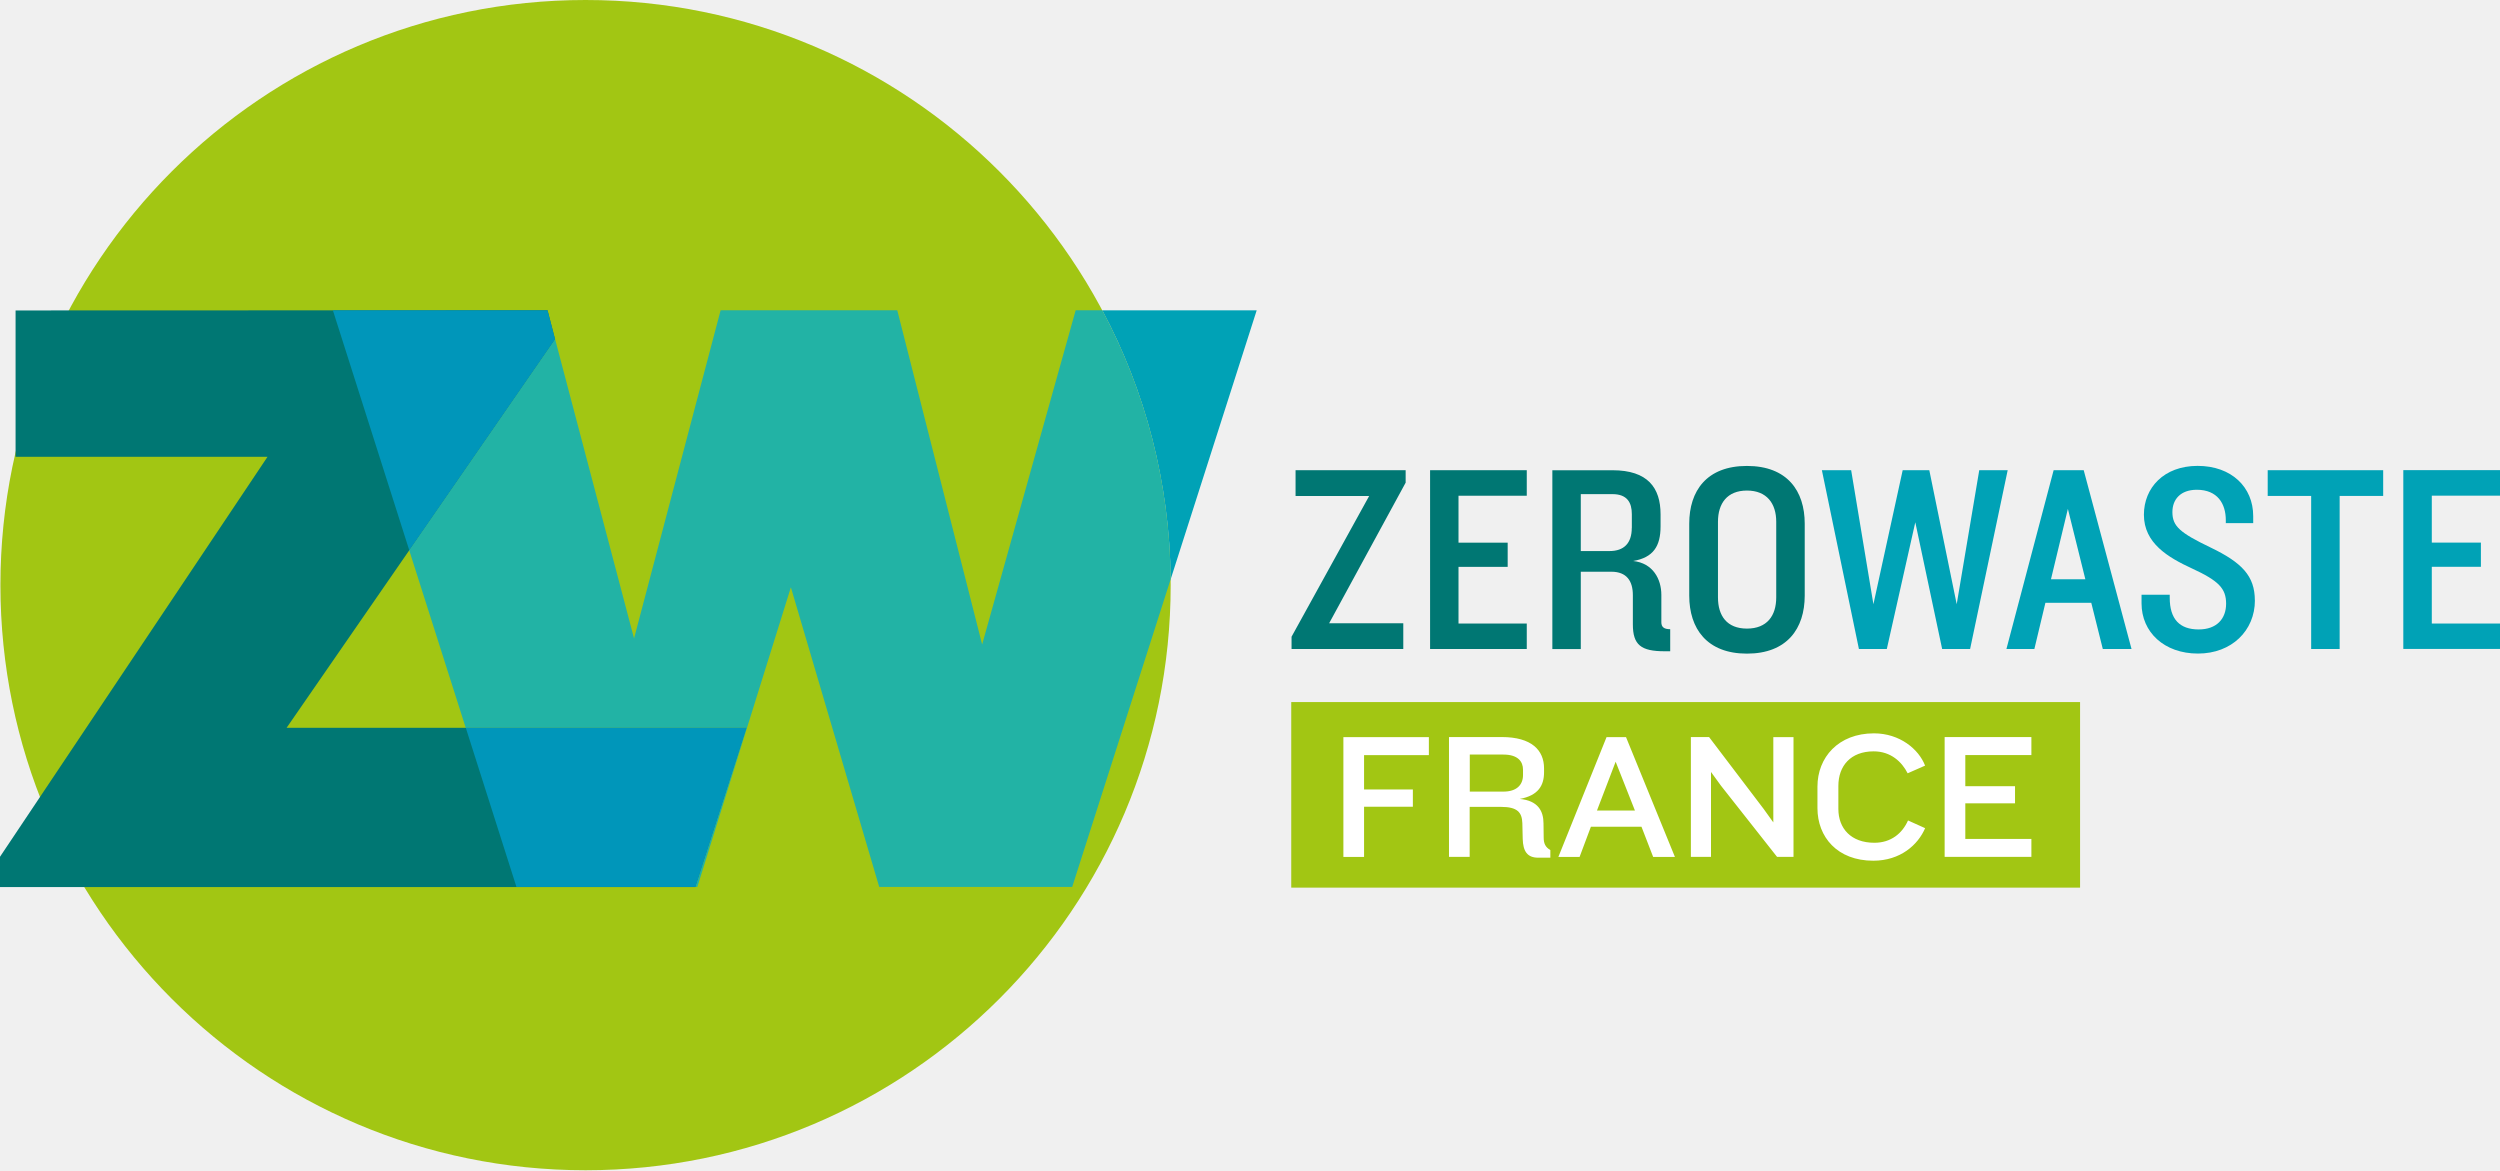
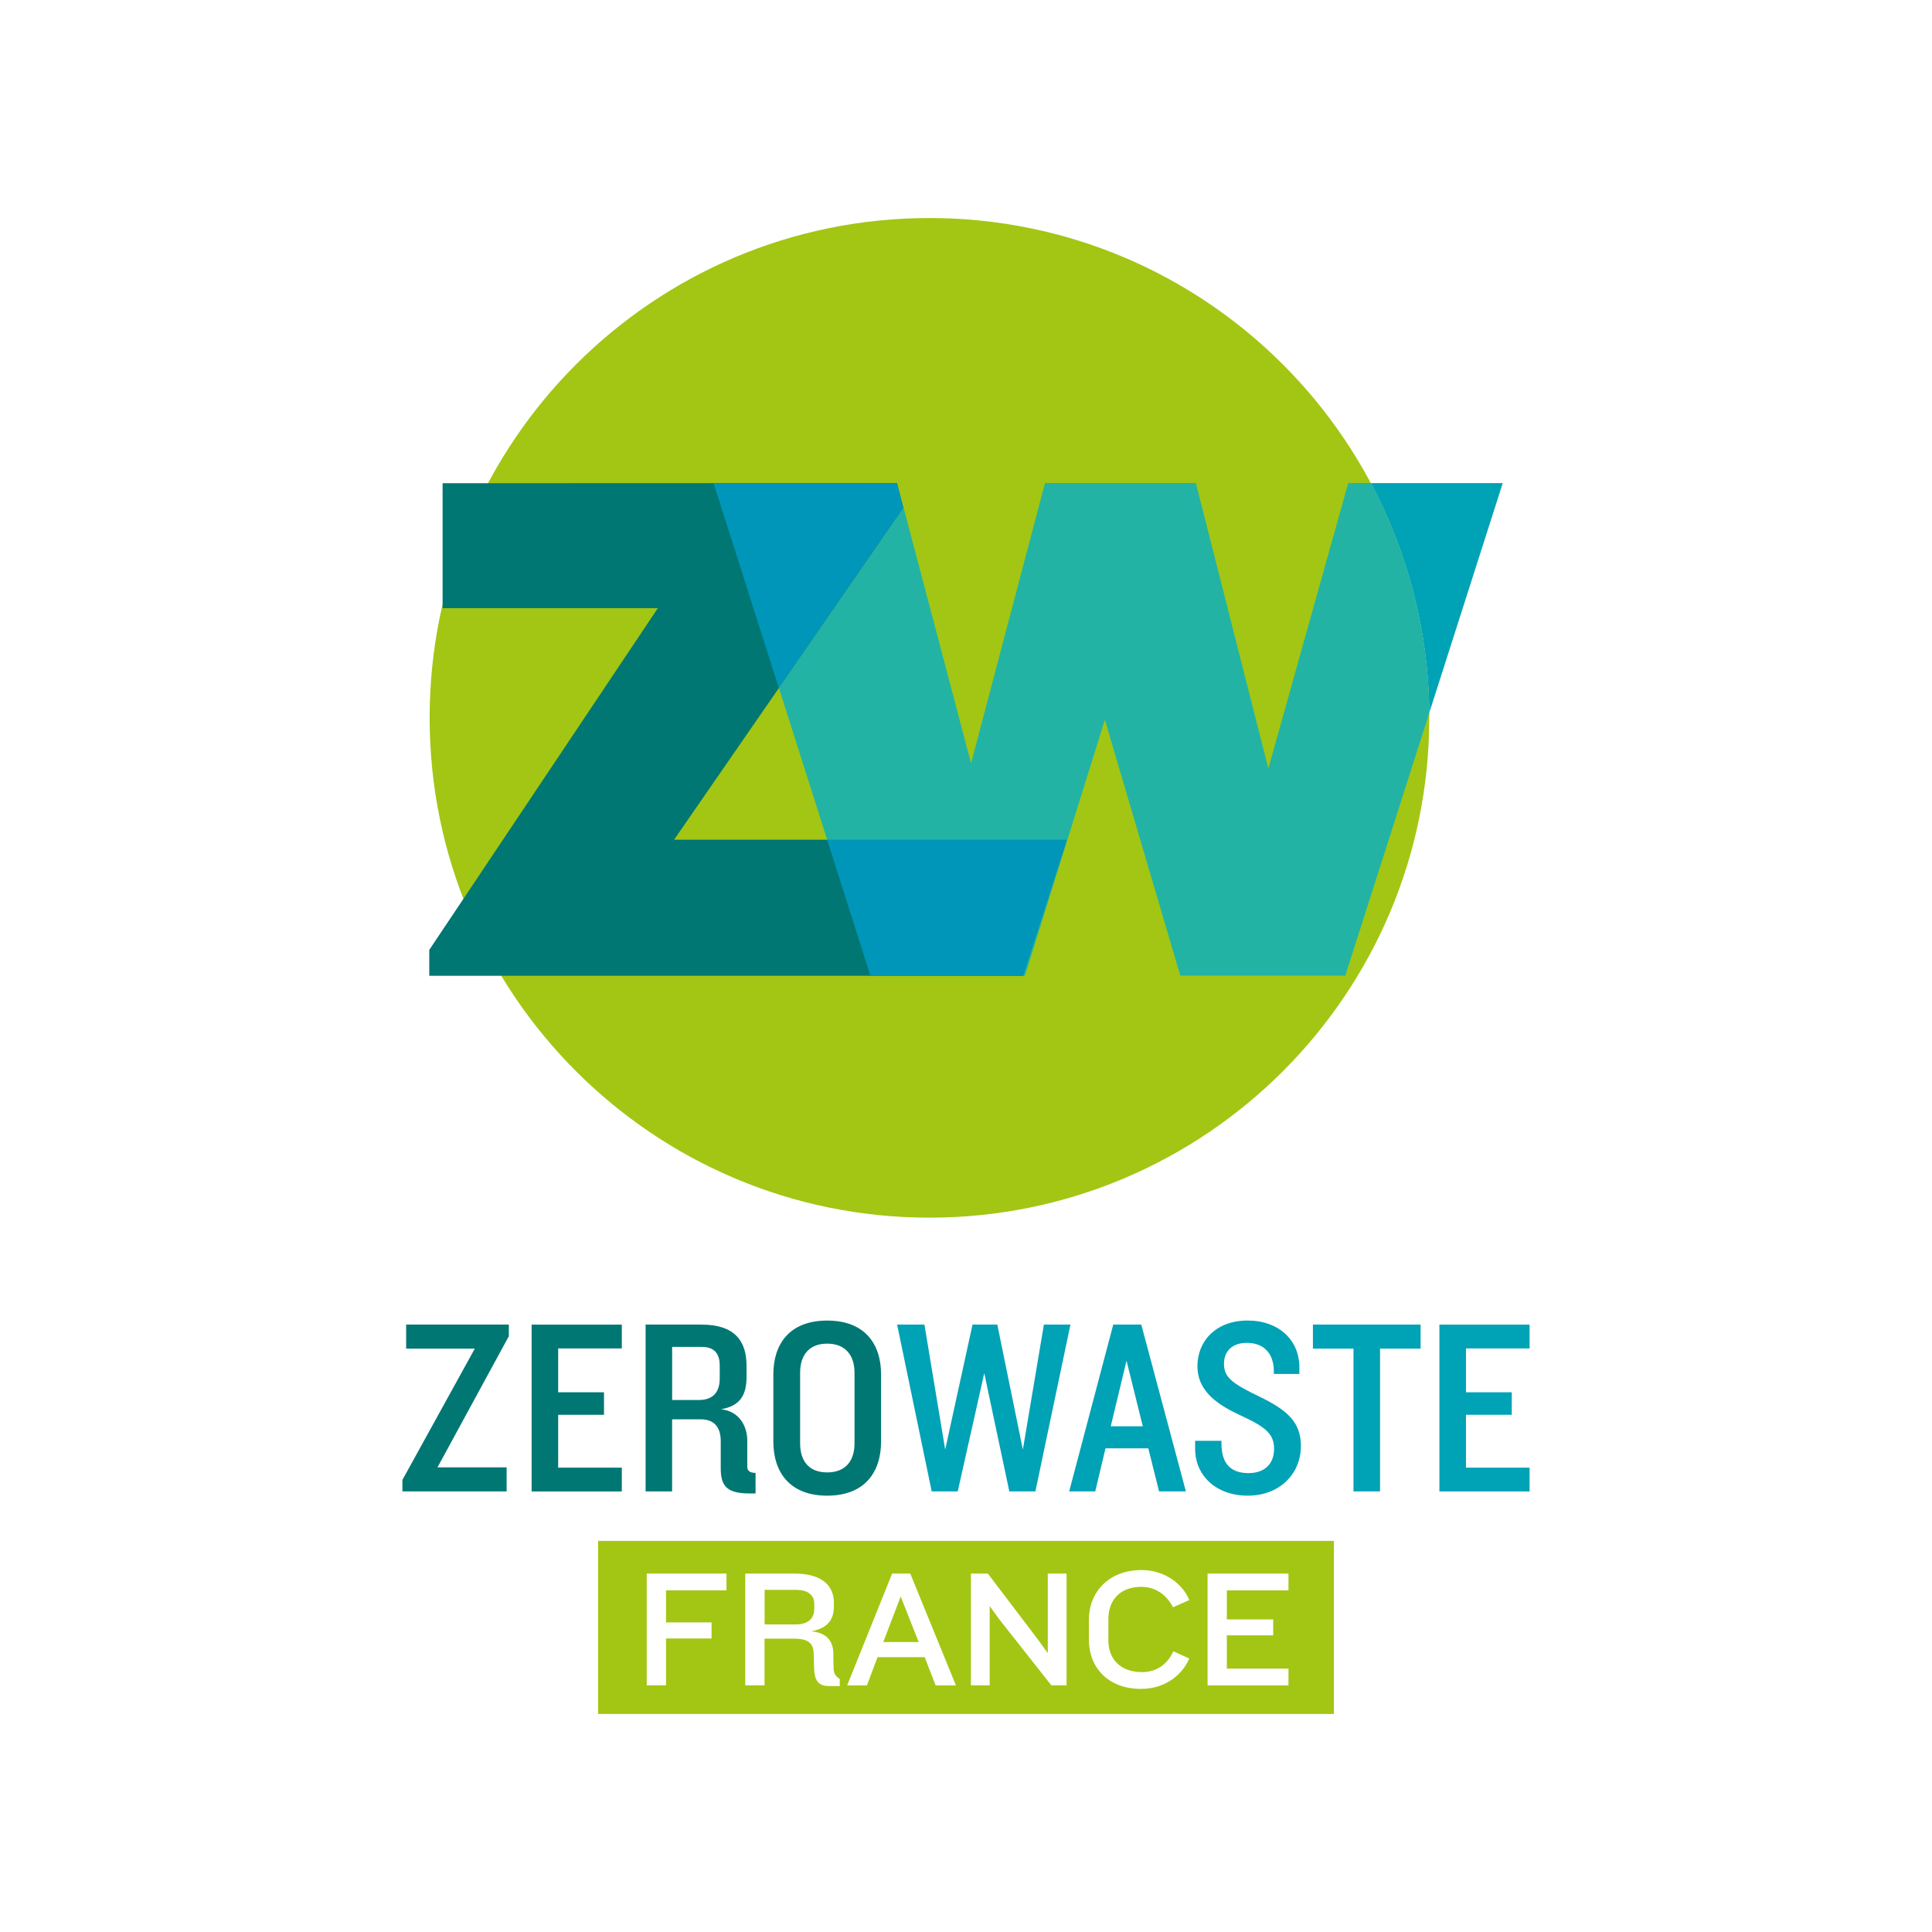
- <svg xmlns="http://www.w3.org/2000/svg" id="Calque_1" data-name="Calque 1" viewBox="0 0 412.39 193.04">
+ <svg xmlns="http://www.w3.org/2000/svg" id="Calque_1" data-name="Calque 1" viewBox="0 0 595.28 595.28">
  <defs>
    <style>
      .cls-1 {
        fill: #00a2b6;
      }

      .cls-2 {
        fill: #0096ba;
      }

      .cls-3 {
        fill: #fff;
      }

      .cls-4 {
        fill: #22b3a5;
      }

      .cls-5 {
        fill: #a2c613;
      }

      .cls-6 {
        fill: #007773;
      }
    </style>
  </defs>
-   <path class="cls-5" d="M96.59,193.04c53.3,0,96.52-43.22,96.52-96.52S149.9,0,96.59,0,.07,43.22.07,96.52s43.22,96.52,96.52,96.52" />
-   <polygon class="cls-6" points="91.56 55.97 90.32 51.18 2.57 51.21 2.57 75.35 44.13 75.35 0 141.33 0 146.33 114.71 146.33 123.14 120.05 47.28 120.05 91.56 55.97" />
-   <path class="cls-1" d="M193.11,95.55c-.16-16.02-4.22-31.11-11.28-44.36h25.47l-14.19,44.36" />
-   <path class="cls-4" d="M54.91,51.19h0s18.15,0,18.15,0h-18.15M176.88,146.3h-31.85l-14.57-49.42-15.43,49.42h-.32l8.42-26.26h-46.31l-9.32-29.28,24.05-34.8-1.24-4.78,14.28,54.13,14.28-54.13h29.14l14,55.13,15.43-55.13h4.38c7.06,13.24,11.13,28.34,11.29,44.36l-16.24,50.75" />
-   <path class="cls-2" d="M67.51,90.77l-12.6-39.58h18.15s17.26,0,17.26,0l1.24,4.78-24.05,34.8ZM114.72,146.3h-29.53l-8.36-26.26h46.31l-8.43,26.26" />
-   <path class="cls-1" d="M412.39,107.06v-4.21h-11.25v-9.35h8.1v-3.99h-8.1v-7.75h11.25v-4.21h-15.95v29.5h15.95ZM393.12,81.81v-4.25h-19.05v4.25h7.17v25.25h4.7v-25.25h7.17ZM371.95,99.04c0-4.03-2.13-6.24-7.31-8.73-5.05-2.43-6.29-3.5-6.29-5.84,0-2.08,1.33-3.68,4.03-3.68,3.41,0,4.78,2.3,4.78,5.01v.49h4.52v-1.16c0-4.78-3.59-8.28-9.17-8.28s-8.86,3.63-8.86,8.06c0,4.7,3.99,7.04,7.93,8.86,4.43,2.04,5.63,3.32,5.63,5.81s-1.55,4.25-4.52,4.25c-3.14,0-4.78-1.69-4.78-5.23v-.49h-4.65v1.42c0,4.74,3.73,8.28,9.31,8.28s9.39-3.81,9.39-8.77M343.99,95.55h-5.67l2.79-11.61,2.88,11.61ZM351.61,107.06l-7.89-29.5h-4.96l-7.79,29.5h4.61l1.82-7.62h7.57l1.9,7.62h4.74ZM331.19,77.56h-4.7l-3.72,22.11-4.52-22.11h-4.39l-4.83,22.11-3.67-22.11h-4.83l6.11,29.5h4.6l4.7-20.91,4.43,20.91h4.61l6.2-29.5Z" />
-   <path class="cls-6" d="M293,98.55c0,3.01-1.51,5.14-4.83,5.14s-4.78-2.13-4.78-5.14v-12.49c0-3.01,1.51-5.14,4.78-5.14s4.83,2.13,4.83,5.14v12.49ZM297.7,98.25v-11.87c0-5.4-2.88-9.52-9.53-9.52s-9.52,4.12-9.52,9.52v11.87c0,5.45,2.92,9.57,9.52,9.57s9.53-4.12,9.53-9.57M269.17,87.09c0,2.52-1.29,3.81-3.67,3.81h-4.74v-9.39h5.23c2.44,0,3.19,1.42,3.19,3.28v2.3ZM275.51,107.42v-3.63c-1.02,0-1.46-.35-1.46-1.15v-4.52c0-2.57-1.37-5.23-4.65-5.58,3.32-.57,4.52-2.43,4.52-5.71v-1.99c0-4.39-2.12-7.27-7.93-7.27h-9.92v29.5h4.69v-12.76h5.05c2.53,0,3.54,1.55,3.54,3.86v4.83c0,3.37,1.33,4.43,5.23,4.43h.93ZM251.85,107.06v-4.2h-11.26v-9.35h8.11v-3.99h-8.11v-7.75h11.26v-4.21h-15.95v29.5h15.95ZM231.87,79.6v-2.04h-18.16v4.26h12.14l-12.8,23.21v2.03h18.43v-4.25h-12.23l12.63-23.21Z" />
-   <rect class="cls-5" x="213" y="115.81" width="130.12" height="30.61" />
-   <path class="cls-3" d="M335.09,141.36v-2.97h-10.9v-5.88h8.2v-2.82h-8.2v-5.14h10.9v-2.97h-14.31v19.77h14.31ZM317.55,126.28c-1.04-2.68-4.15-5.31-8.43-5.31-5.88,0-9.32,3.98-9.32,8.78v3.56c0,4.75,3.27,8.67,9.21,8.67,4.48,0,7.39-2.64,8.55-5.37l-2.82-1.27c-.95,2.14-2.82,3.68-5.55,3.68-3.86,0-5.94-2.37-5.94-5.58v-3.8c0-3.29,2.02-5.7,5.82-5.7,2.85,0,4.66,1.75,5.61,3.62l2.88-1.27ZM295.85,141.36v-19.77h-3.33v14.07l-1.6-2.23-9-11.85h-3v19.77h3.32v-14.01l1.64,2.26,9.26,11.75h2.7ZM269.69,133.7h-6.26l3.08-8.05,3.18,8.05ZM276.29,141.36l-8.07-19.77h-3.21l-7.95,19.77h3.5l1.87-4.99h8.34l1.93,4.99h3.59ZM251.23,127.85c0,1.64-1.07,2.73-3.23,2.73h-5.55v-6.11h5.55c2.4,0,3.23,1.16,3.23,2.49v.89ZM255.74,141.48v-1.25c-.83-.5-1.1-1.1-1.1-2.08l-.03-2.32c0-2.02-.89-3.77-3.92-4.04,3.06-.56,4.01-2.23,4.01-4.39v-.65c0-3-2.05-5.17-6.98-5.17h-8.7v19.77h3.41v-8.25h5.19c2.7,0,3.44.92,3.5,2.68l.06,2.61c.06,2.02.74,3.09,2.55,3.09h1.99ZM235.7,124.56v-2.97h-14.1v19.77h3.41v-8.28h8.05v-2.85h-8.05v-5.67h10.69Z" />
+   <rect class="cls-3" width="595.28" height="595.28" />
+   <g>
+     <g>
+       <path class="cls-5" d="M286.38,375.18c85.05,0,154-68.95,154-154s-68.95-154-154-154-154,68.95-154,154,68.95,154,154,154" />
+       <polygon class="cls-6" points="278.35 156.48 276.38 148.84 136.37 148.89 136.37 187.4 202.68 187.4 132.26 292.68 132.26 300.65 315.28 300.65 328.74 258.73 207.69 258.73 278.35 156.48" />
+       <path class="cls-1" d="M440.38,219.63c-.25-25.56-6.74-49.64-18-70.78h40.64l-22.64,70.78" />
+       <path class="cls-4" d="M219.87,148.86h0s28.96,0,28.96,0h-28.96M414.48,300.61h-50.81l-23.24-78.85-24.61,78.85h-.5l13.44-41.89h-73.89l-14.87-46.72,38.38-55.53-1.97-7.63,22.79,86.36,22.78-86.36h46.49l22.33,87.95,24.61-87.95h6.98c11.27,21.13,17.75,45.22,18.01,70.78l-25.9,80.98" />
+       <path class="cls-2" d="M239.97,212.01l-20.1-63.15h28.96s27.54,0,27.54,0l1.97,7.63-38.38,55.53ZM315.3,300.61h-47.12l-13.33-41.89h73.89l-13.44,41.89" />
+     </g>
+     <g>
+       <rect class="cls-5" x="184.29" y="474.77" width="226.71" height="53.33" />
+       <path class="cls-3" d="M397,519.29v-5.17h-18.99v-10.24h14.28v-4.91h-14.28v-8.95h18.99v-5.17h-24.93v34.44h24.93ZM366.43,493.02c-1.81-4.66-7.24-9.26-14.69-9.26-10.24,0-16.24,6.93-16.24,15.3v6.21c0,8.28,5.7,15.1,16.04,15.1,7.8,0,12.88-4.6,14.89-9.36l-4.91-2.22c-1.66,3.72-4.91,6.41-9.67,6.41-6.73,0-10.34-4.14-10.34-9.72v-6.62c0-5.74,3.51-9.93,10.13-9.93,4.97,0,8.13,3.05,9.78,6.3l5.02-2.22ZM328.63,519.29v-34.44h-5.79v24.51l-2.79-3.88-15.68-20.64h-5.22v34.44h5.79v-24.41l2.85,3.93,16.14,20.48h4.71ZM283.06,505.94h-10.91l5.37-14.02,5.54,14.02ZM294.54,519.29l-14.07-34.44h-5.59l-13.86,34.44h6.1l3.26-8.69h14.53l3.37,8.69h6.26ZM250.89,495.75c0,2.85-1.86,4.76-5.63,4.76h-9.67v-10.65h9.67c4.18,0,5.63,2.02,5.63,4.35v1.55ZM258.75,519.5v-2.18c-1.45-.87-1.92-1.91-1.92-3.62l-.06-4.04c0-3.51-1.55-6.56-6.82-7.03,5.33-.98,6.98-3.88,6.98-7.65v-1.14c0-5.22-3.57-9-12.16-9h-15.15v34.44h5.95v-14.38h9.05c4.71,0,6,1.61,6.1,4.66l.11,4.55c.11,3.52,1.29,5.38,4.44,5.38h3.47ZM223.84,490.01v-5.17h-24.57v34.44h5.95v-14.43h14.02v-4.96h-14.02v-9.88h18.62Z" />
+     </g>
+     <g>
+       <path class="cls-1" d="M471.29,459.53v-7.33h-19.6v-16.28h14.11v-6.94h-14.11v-13.51h19.6v-7.33h-27.79v51.4h27.79ZM437.71,415.53v-7.41h-33.18v7.41h12.5v43.99h8.19v-43.99h12.5ZM400.83,445.56c0-7.02-3.71-10.88-12.73-15.21-8.81-4.24-10.97-6.09-10.97-10.18,0-3.63,2.32-6.41,7.02-6.41,5.94,0,8.34,4.01,8.34,8.72v.85h7.87v-2.02c0-8.33-6.26-14.43-15.98-14.43s-15.43,6.33-15.43,14.05c0,8.18,6.94,12.27,13.81,15.43,7.71,3.55,9.8,5.79,9.8,10.12s-2.7,7.41-7.87,7.41c-5.48,0-8.34-2.94-8.34-9.1v-.85h-8.11v2.47c0,8.26,6.49,14.43,16.22,14.43s16.36-6.64,16.36-15.28M352.11,439.46h-9.87l4.86-20.22,5.01,20.22ZM365.39,459.53l-13.74-51.4h-8.64l-13.58,51.4h8.03l3.16-13.27h13.19l3.32,13.27h8.26ZM329.82,408.13h-8.18l-6.48,38.52-7.87-38.52h-7.64l-8.42,38.52-6.4-38.52h-8.41l10.65,51.4h8.02l8.18-36.43,7.72,36.43h8.03l10.8-51.4Z" />
+       <path class="cls-6" d="M263.29,444.71c0,5.25-2.62,8.96-8.42,8.96s-8.34-3.71-8.34-8.96v-21.76c0-5.24,2.62-8.95,8.34-8.95s8.42,3.71,8.42,8.95v21.76ZM271.47,444.17v-20.69c0-9.41-5.02-16.59-16.6-16.59s-16.59,7.18-16.59,16.59v20.69c0,9.49,5.09,16.67,16.59,16.67s16.6-7.18,16.6-16.67M221.76,424.72c0,4.39-2.24,6.64-6.4,6.64h-8.26v-16.36h9.1c4.25,0,5.56,2.47,5.56,5.71v4.01ZM232.8,460.15v-6.33c-1.77,0-2.55-.62-2.55-2.01v-7.87c0-4.48-2.4-9.1-8.1-9.73,5.79-1,7.87-4.24,7.87-9.95v-3.47c0-7.64-3.7-12.66-13.82-12.66h-17.28v51.4h8.17v-22.22h8.8c4.4,0,6.18,2.7,6.18,6.72v8.41c0,5.87,2.31,7.72,9.11,7.72h1.62ZM191.59,459.53v-7.32h-19.61v-16.29h14.12v-6.94h-14.12v-13.51h19.61v-7.33h-27.79v51.4h27.79ZM156.78,411.68v-3.55h-31.64v7.41h21.15l-22.3,40.44v3.54h32.11v-7.41h-21.3l22-40.44Z" />
+     </g>
+   </g>
</svg>
